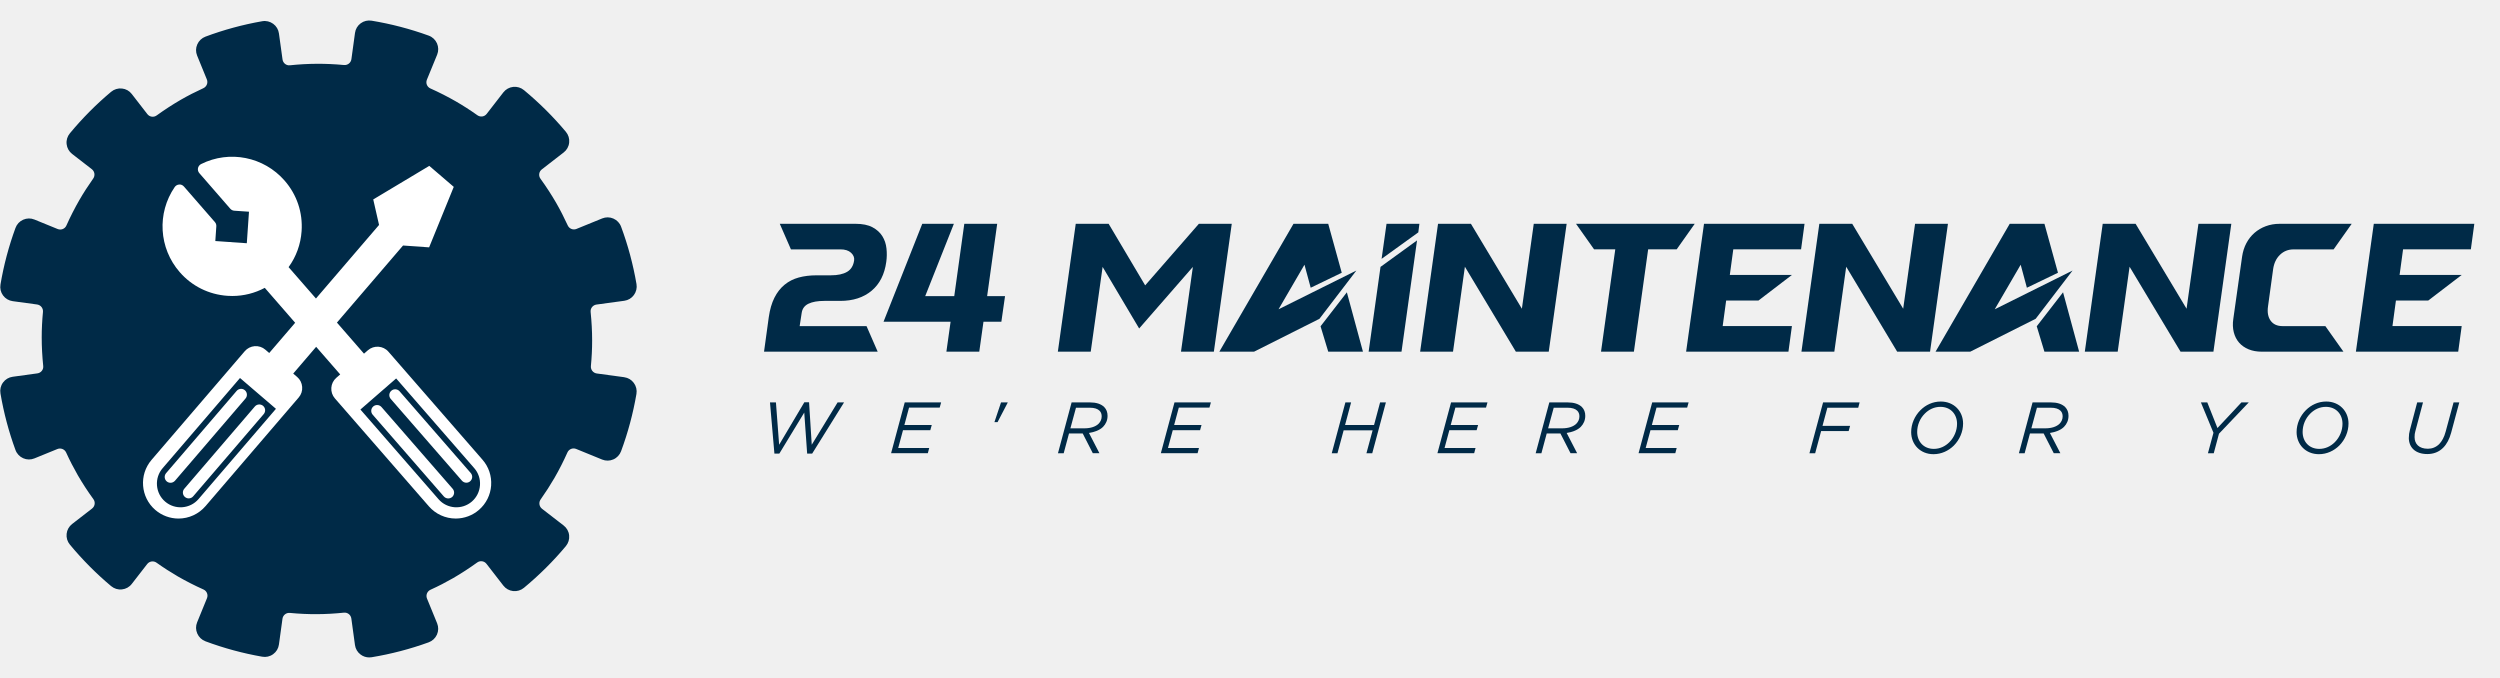
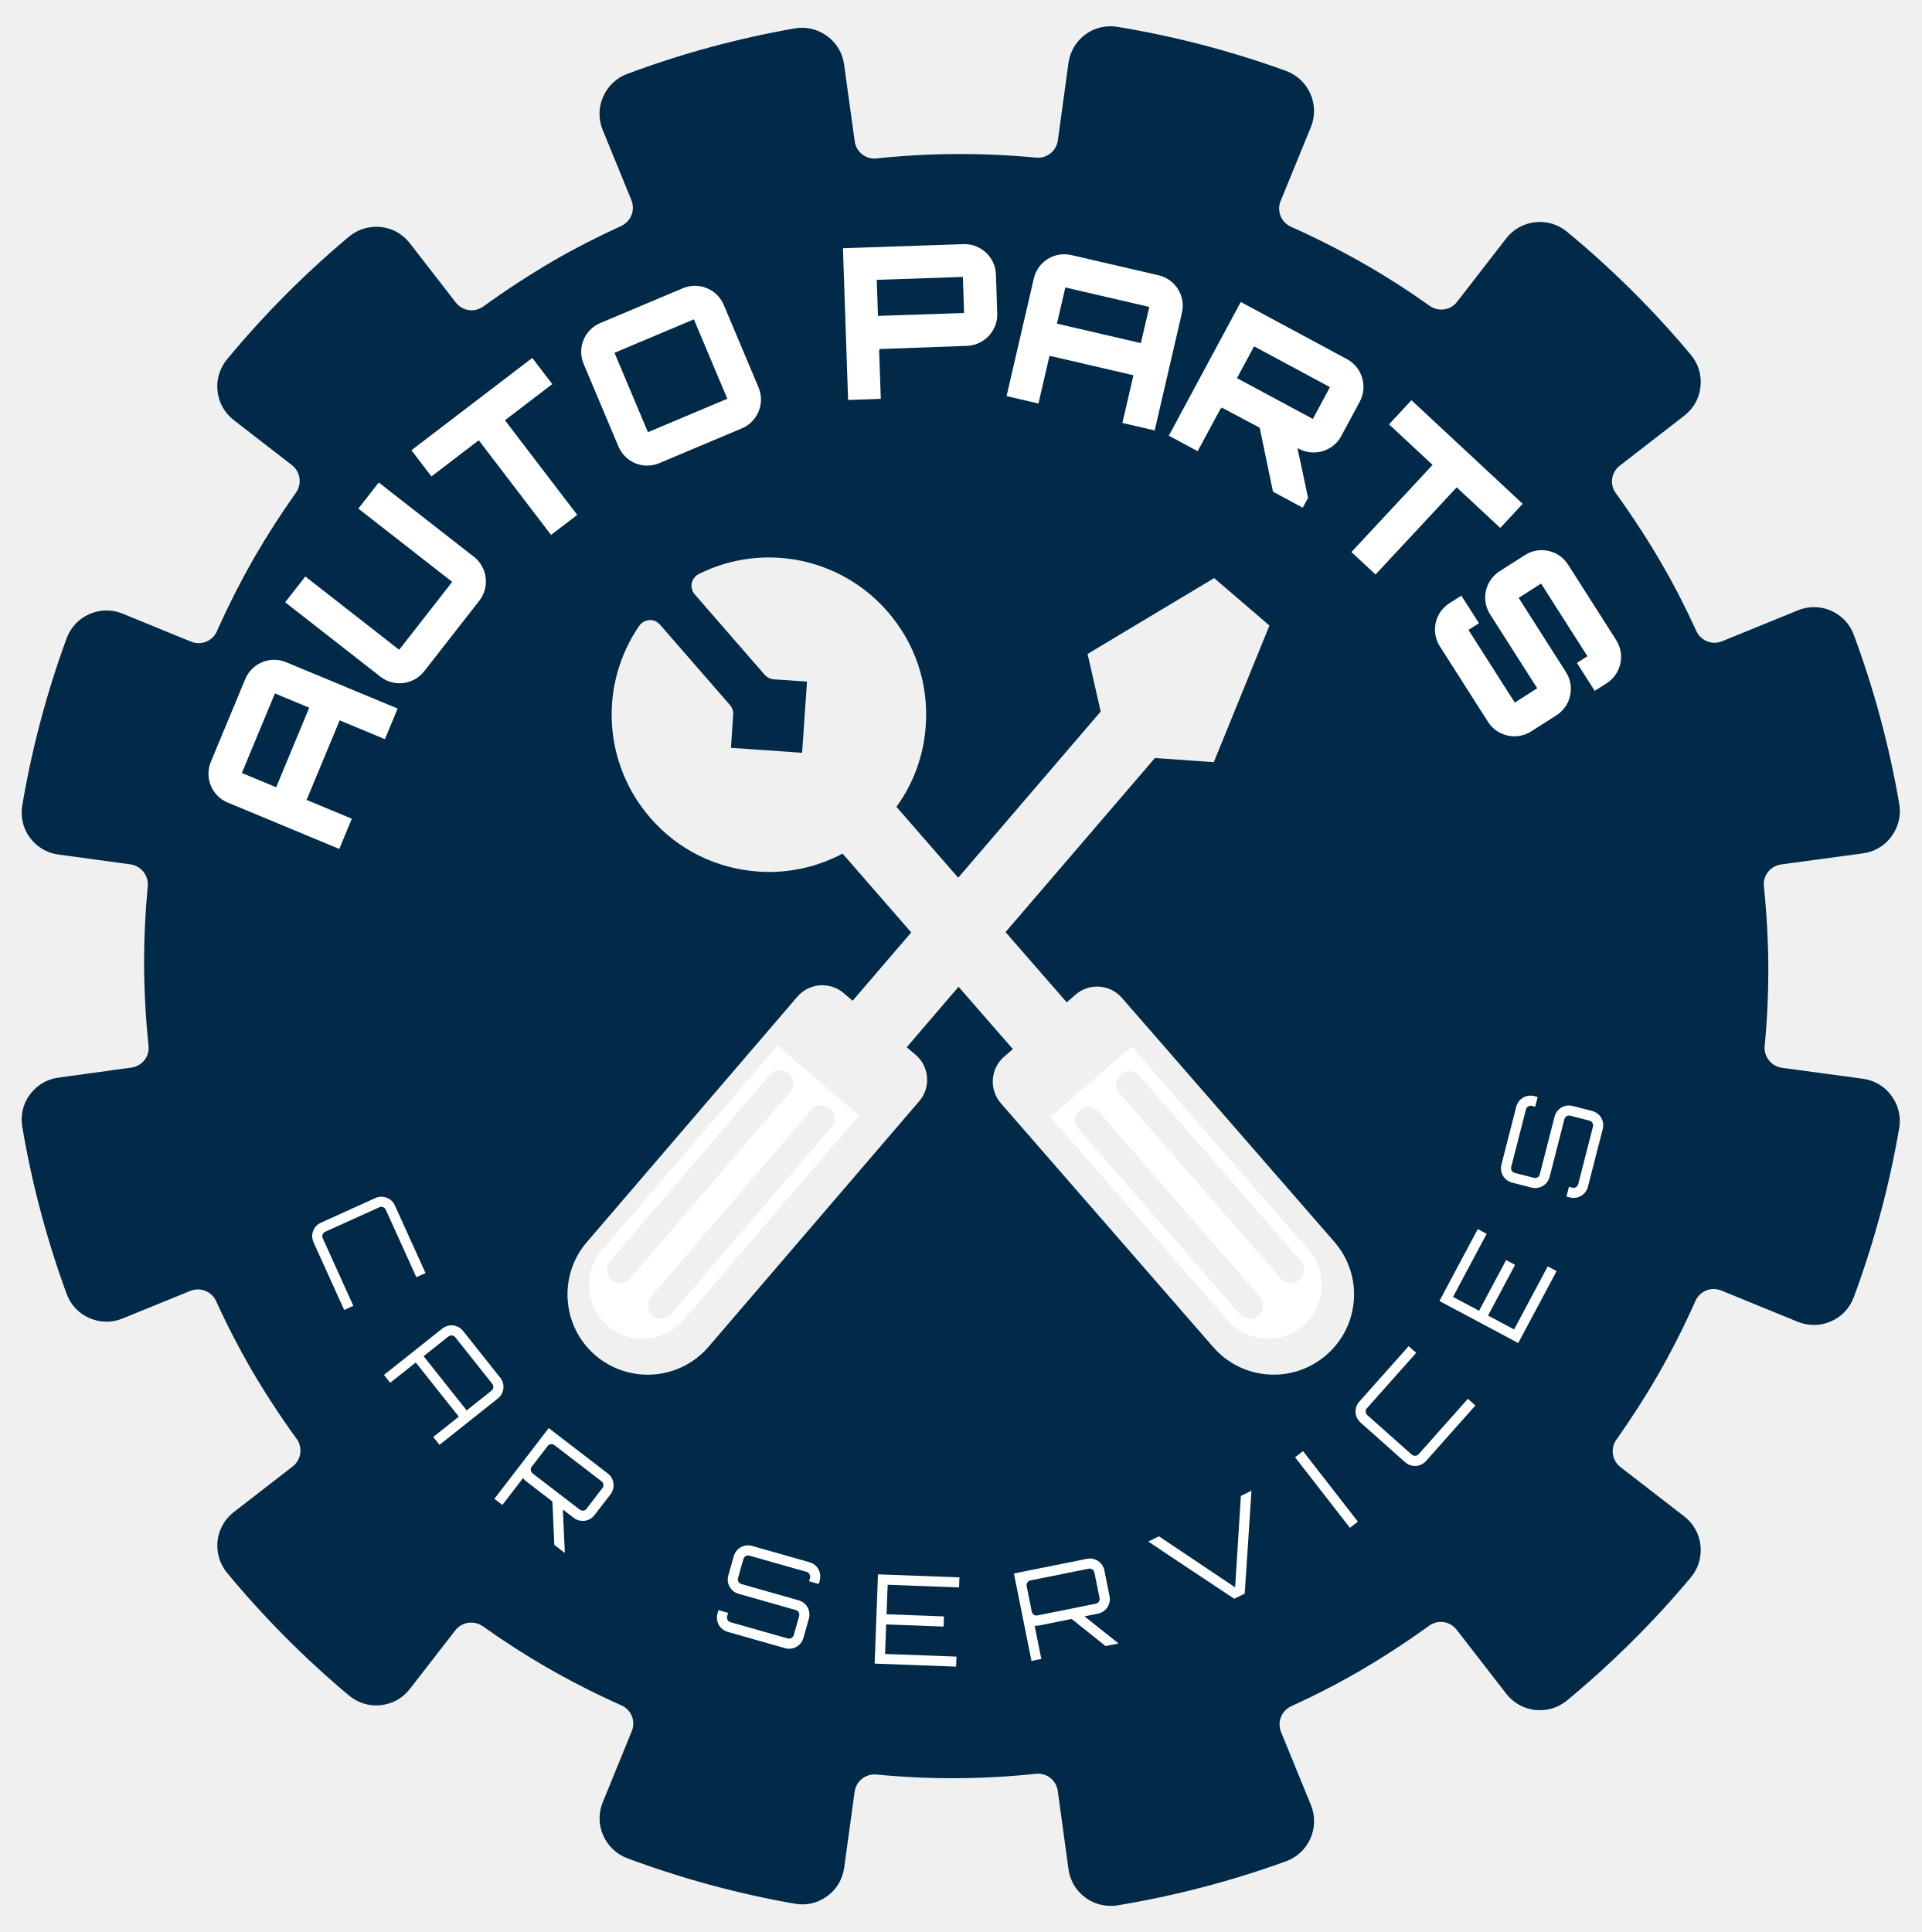
- <svg xmlns="http://www.w3.org/2000/svg" id="Layer_1" data-name="Layer 1" viewBox="270 800 1475 400">
+ <svg xmlns="http://www.w3.org/2000/svg" id="Layer_1" data-name="Layer 1" viewBox="0 0 728 732">
  <defs>
    <style>
      .cls-1 {
        fill: #fff;
      }

      .cls-2 {
        fill: #002a47;
      }
    </style>
  </defs>
  <g>
-     <circle class="cls-1" cx="455.53" cy="1000.2" r="157.43" />
    <g>
-       <g>
-         <path class="cls-2" d="M411.6,1023.02l-45.66,53.23c-2.43,2.83-3.6,6.43-3.32,10.16.28,3.72,1.99,7.12,4.82,9.54,5.84,5.01,14.69,4.34,19.71-1.52l45.66-53.23-21.22-18.18ZM373.22,1083.65c-.65.75-1.61,1.19-2.61,1.19-.82,0-1.62-.28-2.24-.82-1.44-1.24-1.61-3.42-.37-4.86l41.63-48.54c.6-.7,1.44-1.12,2.34-1.19.94-.08,1.83.22,2.51.82,1.44,1.24,1.61,3.42.39,4.86l-41.64,48.54ZM383.97,1092.84c-.65.77-1.61,1.21-2.63,1.21-.82,0-1.61-.3-2.24-.84-.69-.59-1.12-1.42-1.19-2.34-.07-.92.22-1.81.82-2.51l41.63-48.53c.6-.7,1.44-1.12,2.36-1.19.9-.07,1.81.22,2.51.82.69.59,1.11,1.42,1.19,2.34.07.92-.23,1.81-.82,2.51l-41.63,48.53Z" />
-         <path class="cls-2" d="M549.78,1076.18l-46.05-52.9-21.08,18.34,46.07,52.9c5.06,5.81,13.9,6.41,19.71,1.37,2.81-2.46,4.5-5.86,4.76-9.58.27-3.73-.95-7.32-3.4-10.13ZM536.75,1093.24c-.64.54-1.44.84-2.28.84-.99,0-1.93-.42-2.6-1.17l-41.98-48.23c-1.26-1.44-1.11-3.62.33-4.87,1.42-1.24,3.6-1.09,4.86.34l42,48.23c.6.7.9,1.59.84,2.51-.07.92-.49,1.76-1.17,2.36ZM547.4,1083.95c-.62.55-1.42.85-2.26.85-.99,0-1.94-.44-2.6-1.19l-42-48.23c-.6-.69-.89-1.57-.84-2.49.07-.92.49-1.76,1.19-2.36,1.42-1.26,3.6-1.11,4.86.33l42,48.23c.6.69.89,1.57.84,2.49-.07.92-.49,1.76-1.19,2.36Z" />
-         <path class="cls-2" d="M457.1,840.38c-87.71,0-158.82,71.1-158.82,158.82s71.1,158.83,158.82,158.83,158.82-71.1,158.82-158.83-71.1-158.82-158.82-158.82ZM559.78,1086.42c-.39,5.59-2.93,10.69-7.15,14.37-3.8,3.32-8.7,5.15-13.75,5.15-6.09,0-11.85-2.63-15.84-7.2l-55.47-63.7c-3.11-3.58-2.73-9.02.84-12.13l2.31-2-14.19-16.29-13.53,15.79,2.32,1.99c1.73,1.48,2.79,3.57,2.96,5.87.19,2.29-.54,4.51-2.04,6.24l-55,64.12c-3.99,4.64-9.78,7.32-15.92,7.32-5,0-9.85-1.8-13.65-5.05-8.77-7.52-9.78-20.78-2.26-29.57l55-64.12c1.48-1.73,3.57-2.79,5.87-2.98,2.32-.15,4.53.57,6.24,2.05l2.32,1.99,15.3-17.84-17.92-20.6c-5.87,3.13-12.45,4.8-19.19,4.8-.96,0-1.92-.03-2.88-.1-10.94-.76-20.94-5.72-28.14-14-12.3-14.12-13.5-34.74-2.95-50.15.61-.89,1.6-1.45,2.66-1.51.96-.12,2.05.32,2.81,1.19l18.26,20.97c.61.69.91,1.6.84,2.51l-.59,8.67,18.58,1.3,1.28-18.6-8.67-.59c-.93-.07-1.77-.49-2.37-1.18l-18.26-20.99c-.71-.81-.99-1.88-.79-2.95.22-1.04.91-1.95,1.87-2.42,16.71-8.33,36.97-4.31,49.26,9.81,7.22,8.28,10.77,18.85,10,29.8-.52,7.78-3.2,15.06-7.67,21.22l16.14,18.51,37.23-43.4-3.43-15.05,33.07-19.81,14.44,12.39-14.54,35.69-15.38-1.09-39.01,45.47,15.97,18.34,2.29-2c3.58-3.11,9.02-2.74,12.13.84l55.47,63.7c3.69,4.22,5.5,9.63,5.12,15.21Z" />
-       </g>
-       <path class="cls-2" d="M638.31,1022.55l-16.23-2.2c-2.14-.31-3.65-2.23-3.45-4.37.49-5.1.73-10.15.73-15.05,0-5.55-.31-11.2-.89-16.86-.22-2.16,1.29-4.07,3.45-4.38l16.39-2.23c2.29-.31,4.32-1.51,5.68-3.38,1.38-1.89,1.94-4.21,1.54-6.5-1.98-11.51-5.01-22.87-9.06-33.76-.8-2.2-2.43-3.92-4.56-4.86-2.12-.94-4.48-.96-6.61-.09l-15.17,6.19c-2,.82-4.25-.09-5.16-2.05-2.12-4.63-4.43-9.15-6.88-13.41-2.78-4.79-5.88-9.55-9.2-14.14-1.29-1.75-.94-4.19.78-5.52l12.91-10c1.83-1.42,2.99-3.47,3.23-5.79.25-2.34-.44-4.61-1.96-6.41-7.46-8.91-15.78-17.17-24.71-24.56-1.81-1.49-4.05-2.16-6.39-1.91-2.3.26-4.34,1.4-5.77,3.23l-9.84,12.69c-1.31,1.72-3.72,2.05-5.48.8-4.16-2.96-8.42-5.7-12.67-8.15-4.81-2.76-9.87-5.34-15.05-7.66-1.98-.87-2.89-3.16-2.07-5.17l6.06-14.78c.87-2.16.82-4.52-.11-6.66-.96-2.14-2.69-3.76-4.9-4.56-10.87-3.94-22.18-6.9-33.63-8.8-2.31-.38-4.61.16-6.48,1.54-1.87,1.38-3.05,3.38-3.36,5.68l-2.12,15.48c-.31,2.14-2.2,3.65-4.37,3.45-10.84-1.02-21.26-.96-31.9.16-2.14.25-4.08-1.29-4.37-3.45l-2.12-15.34c-.31-2.29-1.51-4.32-3.38-5.68-1.89-1.38-4.21-1.94-6.52-1.52-11.42,2-22.67,5.06-33.45,9.09-2.18.82-3.89,2.45-4.83,4.58-.94,2.12-.96,4.45-.09,6.59l5.74,14.07c.82,2-.09,4.25-2.05,5.17-4.63,2.12-9.15,4.43-13.4,6.88-4.79,2.78-9.55,5.88-14.14,9.19-1.76,1.29-4.19.94-5.52-.78l-9.19-11.87c-1.43-1.85-3.47-2.99-5.79-3.23-2.34-.24-4.61.45-6.41,1.96-8.82,7.39-16.99,15.63-24.31,24.47-1.5,1.81-2.19,4.07-1.92,6.39.25,2.3,1.4,4.34,3.23,5.77l11.65,9.02c1.69,1.33,2.05,3.74.8,5.52-2.96,4.17-5.7,8.42-8.15,12.65-2.76,4.81-5.35,9.87-7.66,15.05-.87,1.98-3.14,2.89-5.17,2.07l-13.69-5.59c-2.16-.89-4.5-.84-6.63.09-2.14.94-3.76,2.67-4.56,4.88-3.94,10.75-6.93,21.98-8.84,33.31-.4,2.32.13,4.63,1.51,6.5,1.38,1.87,3.41,3.07,5.7,3.38l14.4,1.96c2.14.31,3.65,2.23,3.45,4.37-.49,5.1-.74,10.15-.74,15.05,0,5.54.31,11.22.89,16.85.25,2.16-1.29,4.07-3.45,4.37l-14.56,2c-2.3.31-4.32,1.51-5.7,3.38-1.38,1.87-1.91,4.19-1.51,6.5,1.92,11.33,4.9,22.56,8.84,33.31.8,2.2,2.43,3.94,4.56,4.88,2.13.94,4.47.98,6.63.09l13.54-5.52c2-.81,4.27.09,5.17,2.05,2.11,4.65,4.45,9.15,6.88,13.4,2.78,4.79,5.88,9.55,9.22,14.14,1.27,1.76.91,4.19-.8,5.52l-11.78,9.13c-1.82,1.42-2.98,3.47-3.23,5.76-.25,2.31.42,4.59,1.92,6.39,7.32,8.84,15.5,17.08,24.31,24.47,1.81,1.51,4.07,2.23,6.41,1.96,2.32-.25,4.37-1.38,5.79-3.23l9.11-11.74c1.31-1.69,3.74-2.05,5.5-.8,4.16,2.96,8.42,5.7,12.64,8.15,4.81,2.76,9.87,5.35,15.05,7.66,1.99.87,2.9,3.16,2.07,5.17l-5.81,14.23c-.87,2.13-.85,4.47.09,6.59.94,2.14,2.65,3.76,4.83,4.59,10.8,4.03,22.05,7.08,33.45,9.08,2.31.42,4.63-.11,6.52-1.51,1.87-1.36,3.07-3.38,3.38-5.68l2.09-15.19c.29-2.14,2.2-3.65,4.34-3.45,10.87,1.05,21.29.96,31.91-.15,2.18-.22,4.07,1.29,4.38,3.45l2.14,15.63c.31,2.27,1.49,4.3,3.36,5.66,1.49,1.11,3.23,1.67,5.06,1.67.47,0,.94-.02,1.42-.11,11.44-1.89,22.76-4.85,33.63-8.79,2.2-.8,3.94-2.43,4.9-4.56.94-2.14.98-4.5.11-6.66l-5.99-14.63c-.8-2,.09-4.25,2.05-5.17,4.66-2.11,9.15-4.43,13.41-6.88,4.79-2.78,9.55-5.88,14.13-9.19,1.76-1.29,4.19-.94,5.52.78l9.93,12.81c1.43,1.85,3.47,2.98,5.77,3.25,2.31.25,4.58-.42,6.39-1.92,8.93-7.39,17.26-15.65,24.71-24.56,1.51-1.81,2.2-4.07,1.96-6.41-.24-2.32-1.4-4.37-3.23-5.79l-12.78-9.88c-1.69-1.34-2.05-3.74-.81-5.5,2.96-4.19,5.7-8.44,8.15-12.67,2.78-4.81,5.34-9.86,7.66-15.05.89-1.98,3.14-2.89,5.17-2.07l15.32,6.26c2.13.87,4.5.84,6.61-.09,2.14-.94,3.76-2.67,4.56-4.85,4.05-10.89,7.08-22.25,9.06-33.76.4-2.29-.15-4.61-1.54-6.5-1.36-1.87-3.38-3.07-5.68-3.38ZM457.32,1156.85c-86.87,0-157.54-70.67-157.54-157.54,0-52.13,25.45-98.42,64.58-127.11.25-.14.49-.31.73-.48,4.45-3.23,9.09-6.26,13.74-8.95,4.14-2.38,8.53-4.63,13.02-6.68.29-.13.57-.28.83-.44h0c14.41-6.51,29.97-10.92,46.28-12.82.82.16,1.68.2,2.56.12,10.35-1.09,20.46-1.16,31.01-.16.73.07,1.45.04,2.15-.07,15.83,1.74,30.95,5.84,45.02,11.93.69.65,1.5,1.2,2.41,1.61,5.03,2.25,9.95,4.74,14.63,7.44,4.12,2.38,8.26,5.06,12.31,7.93.56.4,1.14.72,1.75.96,12.7,9.39,23.95,20.65,33.33,33.37.26.74.64,1.45,1.13,2.12,3.23,4.48,6.26,9.11,8.95,13.76,2.38,4.14,4.63,8.5,6.68,13.03.21.46.46.89.74,1.29,6.41,14.59,10.68,30.34,12.38,46.83-.04.5-.03,1.02.02,1.55.38,3.67.64,7.34.77,10.97.03,1.26.05,2.53.05,3.8,0,86.86-70.67,157.54-157.54,157.54Z" />
+       <path class="cls-1" d="M294.58,396.13l-66.49,77.51c-3.54,4.12-5.24,9.36-4.83,14.8.41,5.41,2.9,10.36,7.02,13.9,8.51,7.29,21.38,6.31,28.7-2.22l66.49-77.51-30.89-26.48ZM238.7,484.41c-.95,1.1-2.34,1.73-3.8,1.73-1.19,0-2.37-.41-3.27-1.19-2.1-1.8-2.34-4.97-.54-7.07l60.61-70.68c.88-1.02,2.1-1.63,3.41-1.73,1.37-.12,2.66.32,3.66,1.19,2.1,1.8,2.34,4.97.56,7.07l-60.64,70.68ZM254.35,497.8c-.95,1.12-2.34,1.76-3.83,1.76-1.19,0-2.34-.44-3.27-1.22-1-.85-1.63-2.07-1.73-3.41-.1-1.34.32-2.63,1.19-3.66l60.61-70.66c.88-1.02,2.1-1.63,3.44-1.73,1.32-.1,2.63.32,3.66,1.19,1,.85,1.61,2.07,1.73,3.41.1,1.34-.34,2.63-1.19,3.66l-60.61,70.66Z" />
+       <path class="cls-1" d="M495.78,473.54l-67.05-77.02-30.7,26.7,67.07,77.02c7.36,8.46,20.24,9.34,28.7,2,4.1-3.58,6.56-8.53,6.92-13.95.39-5.44-1.39-10.65-4.95-14.75ZM476.81,498.39c-.93.78-2.1,1.22-3.32,1.22-1.44,0-2.8-.61-3.78-1.71l-61.13-70.22c-1.83-2.1-1.61-5.27.49-7.1,2.07-1.8,5.24-1.58,7.07.49l61.15,70.22c.88,1.02,1.32,2.32,1.22,3.66-.1,1.34-.71,2.56-1.71,3.44ZM492.32,484.85c-.9.8-2.07,1.24-3.29,1.24-1.44,0-2.83-.63-3.78-1.73l-61.15-70.22c-.88-1-1.29-2.29-1.22-3.63.1-1.34.71-2.56,1.73-3.44,2.07-1.83,5.24-1.61,7.07.49l61.15,70.22c.88,1,1.29,2.29,1.22,3.63-.1,1.34-.71,2.56-1.73,3.44Z" />
    </g>
+     <path class="cls-2" d="M705.89,408.73l-30.77-4.16c-4.05-.6-6.92-4.23-6.54-8.28.94-9.65,1.39-19.25,1.39-28.51,0-10.52-.58-21.24-1.68-31.96-.43-4.07,2.44-7.72,6.54-8.3l31.07-4.21c4.34-.6,8.19-2.89,10.74-6.42,2.64-3.58,3.69-7.97,2.93-12.31-3.76-21.82-9.51-43.35-17.19-63.97-1.5-4.19-4.59-7.43-8.64-9.22-4.01-1.77-8.48-1.81-12.53-.16l-28.74,11.73c-3.78,1.57-8.06-.16-9.78-3.87-4.01-8.8-8.39-17.35-13.05-25.4-5.26-9.09-11.15-18.11-17.44-26.81-2.44-3.31-1.77-7.92,1.5-10.45l24.46-18.96c3.47-2.69,5.66-6.58,6.11-10.97.47-4.43-.83-8.73-3.72-12.15-14.12-16.88-29.9-32.52-46.82-46.53-3.42-2.82-7.68-4.1-12.11-3.63-4.36.49-8.24,2.66-10.94,6.11l-18.64,24.06c-2.48,3.25-7.05,3.87-10.39,1.5-7.88-5.6-15.94-10.79-23.99-15.42-9.13-5.24-18.71-10.14-28.54-14.53-3.76-1.66-5.48-6-3.92-9.78l11.48-28.02c1.63-4.1,1.57-8.57-.22-12.62-1.81-4.05-5.1-7.12-9.27-8.64-20.59-7.48-42.03-13.09-63.74-16.67-4.39-.72-8.73.29-12.26,2.91s-5.77,6.42-6.38,10.77l-4.01,29.32c-.58,4.05-4.16,6.92-8.26,6.54-20.55-1.92-40.31-1.81-60.47.31-4.05.45-7.72-2.46-8.26-6.56l-4.01-29.07c-.6-4.34-2.89-8.17-6.42-10.74-3.58-2.62-7.97-3.67-12.35-2.89-21.64,3.8-42.97,9.58-63.38,17.23-4.14,1.54-7.39,4.63-9.15,8.68-1.77,4.01-1.81,8.44-.18,12.49l10.9,26.66c1.54,3.8-.18,8.08-3.89,9.8-8.77,4.01-17.35,8.39-25.4,13.03-9.06,5.28-18.08,11.15-26.79,17.44-3.33,2.44-7.92,1.77-10.45-1.48l-17.44-22.49c-2.71-3.49-6.58-5.66-10.97-6.11-4.43-.47-8.73.85-12.15,3.72-16.72,14.01-32.21,29.61-46.08,46.37-2.82,3.42-4.14,7.72-3.63,12.11.47,4.34,2.66,8.21,6.11,10.92l22.09,17.1c3.2,2.53,3.87,7.07,1.5,10.45-5.62,7.9-10.79,15.96-15.44,23.97-5.24,9.11-10.12,18.69-14.5,28.51-1.66,3.76-5.95,5.48-9.8,3.94l-25.94-10.61c-4.1-1.68-8.53-1.59-12.58.18-4.05,1.77-7.12,5.06-8.64,9.24-7.47,20.39-13.14,41.65-16.76,63.12-.76,4.41.25,8.8,2.86,12.33,2.62,3.54,6.47,5.82,10.81,6.4l27.31,3.72c4.05.6,6.92,4.23,6.54,8.28-.92,9.67-1.39,19.25-1.39,28.51,0,10.52.58,21.28,1.68,31.94.47,4.1-2.44,7.72-6.54,8.28l-27.6,3.8c-4.34.58-8.19,2.86-10.81,6.4-2.62,3.56-3.63,7.95-2.86,12.33,3.63,21.46,9.29,42.73,16.76,63.12,1.52,4.19,4.59,7.48,8.64,9.24,4.05,1.77,8.48,1.86,12.58.16l25.65-10.45c3.8-1.52,8.1.16,9.8,3.87,3.98,8.82,8.42,17.35,13.03,25.4,5.28,9.06,11.15,18.11,17.48,26.79,2.39,3.33,1.72,7.95-1.52,10.47l-22.34,17.3c-3.45,2.69-5.64,6.58-6.11,10.92-.47,4.39.81,8.71,3.63,12.11,13.88,16.76,29.36,32.36,46.08,46.37,3.42,2.86,7.72,4.23,12.15,3.72,4.39-.47,8.26-2.62,10.97-6.11l17.26-22.25c2.48-3.2,7.09-3.87,10.43-1.52,7.88,5.62,15.96,10.81,23.95,15.44,9.13,5.24,18.71,10.14,28.54,14.53,3.76,1.63,5.48,6,3.92,9.78l-11.01,26.97c-1.63,4.05-1.59,8.48.18,12.49,1.77,4.05,5.01,7.14,9.15,8.68,20.46,7.63,41.79,13.43,63.38,17.21,4.39.81,8.77-.2,12.35-2.86,3.54-2.57,5.82-6.4,6.42-10.74l3.96-28.78c.54-4.05,4.16-6.92,8.21-6.56,20.59,1.99,40.35,1.84,60.47-.27,4.14-.43,7.72,2.44,8.3,6.54l4.05,29.61c.6,4.3,2.84,8.15,6.38,10.72,2.82,2.1,6.11,3.16,9.58,3.16.9,0,1.77-.02,2.69-.2,21.71-3.58,43.15-9.2,63.74-16.67,4.16-1.5,7.45-4.59,9.27-8.64,1.79-4.05,1.86-8.53.22-12.62l-11.35-27.73c-1.52-3.78.16-8.06,3.87-9.78,8.82-4.01,17.35-8.39,25.4-13.05,9.06-5.26,18.11-11.12,26.79-17.41,3.33-2.46,7.95-1.77,10.47,1.48l18.8,24.26c2.71,3.49,6.58,5.64,10.94,6.15,4.39.47,8.68-.81,12.11-3.63,16.92-14.01,32.7-29.66,46.82-46.53,2.89-3.42,4.19-7.72,3.72-12.15-.45-4.41-2.64-8.28-6.11-10.99l-24.22-18.73c-3.22-2.53-3.89-7.07-1.52-10.41,5.62-7.95,10.81-16,15.44-24.02,5.28-9.11,10.12-18.69,14.5-28.54,1.7-3.74,5.95-5.48,9.8-3.92l29.03,11.86c4.05,1.63,8.53,1.59,12.53-.18,4.05-1.77,7.14-5.06,8.64-9.2,7.68-20.64,13.43-42.14,17.19-63.97.76-4.34-.29-8.73-2.93-12.31-2.55-3.54-6.4-5.82-10.74-6.42ZM512.94,492.52c-.56,8.1-4.25,15.49-10.39,20.84-5.51,4.81-12.62,7.48-19.94,7.48-8.84,0-17.19-3.8-22.96-10.45l-80.46-92.39c-4.52-5.21-3.96-13.09,1.21-17.61l3.36-2.89-20.59-23.63-19.63,22.9,3.38,2.89c2.51,2.15,4.05,5.17,4.3,8.5.27,3.33-.78,6.56-2.95,9.06l-79.79,93.02c-5.77,6.74-14.17,10.61-23.1,10.61-7.25,0-14.28-2.62-19.79-7.32-12.71-10.92-14.19-30.15-3.27-42.9l79.77-92.99c2.15-2.53,5.17-4.05,8.53-4.32,3.36-.22,6.56.83,9.06,2.98l3.36,2.86,22.2-25.87-26.01-29.88c-8.53,4.54-18.06,6.96-27.84,6.96-1.39,0-2.78-.04-4.16-.16-15.87-1.1-30.37-8.28-40.82-20.3-17.84-20.48-19.58-50.38-4.27-72.74.9-1.3,2.33-2.1,3.87-2.22,1.39-.16,2.98.47,4.07,1.75l26.48,30.42c.9,1.01,1.32,2.33,1.23,3.63l-.85,12.58,26.95,1.88,1.86-26.97-12.58-.85c-1.34-.11-2.57-.72-3.45-1.72l-26.48-30.44c-1.03-1.16-1.45-2.73-1.16-4.27.34-1.5,1.32-2.82,2.73-3.51,24.24-12.09,53.63-6.24,71.44,14.23,10.47,12.02,15.62,27.35,14.5,43.24-.76,11.28-4.63,21.84-11.12,30.77l23.41,26.86,53.98-62.96-4.97-21.82,47.96-28.74,20.95,17.97-21.08,51.77-22.31-1.57-56.6,65.96,23.19,26.61,3.31-2.91c5.19-4.52,13.07-3.98,17.59,1.21l80.46,92.41c5.35,6.13,7.99,13.97,7.43,22.07Z" />
  </g>
  <g>
    <g>
-       <path class="cls-2" d="M760.25,962.43c4.02,0,7.2-.68,9.54-2.05,2.33-1.36,3.72-3.63,4.15-6.79.22-1.65-.4-3.14-1.83-4.47-1.44-1.33-3.52-1.99-6.25-1.99h-29.21l-6.58-15.09h44.63c4.17,0,7.53.68,10.08,2.05,2.55,1.37,4.49,3.13,5.82,5.28,1.33,2.16,2.14,4.57,2.42,7.22.29,2.66.25,5.28-.11,7.87-1.01,7.4-3.9,13.1-8.68,17.09-4.78,3.99-10.94,5.98-18.49,5.98h-9.38c-3.95,0-7.08.56-9.38,1.67-2.3,1.11-3.63,2.93-3.99,5.44l-1.19,7.76h39.45l6.58,15.09h-67.05l2.8-20.37c.65-4.53,1.76-8.35,3.34-11.48,1.58-3.13,3.57-5.68,5.98-7.65,2.41-1.98,5.19-3.4,8.35-4.26,3.16-.86,6.65-1.29,10.46-1.29h8.52Z" />
-       <path class="cls-2" d="M814.14,932.03h18.65l-16.92,42.69h17.14l5.93-42.69h19.4l-5.93,42.69h10.56l-2.16,15.09h-10.56l-2.48,17.68h-19.4l2.48-17.68h-39.56l22.85-57.78Z" />
-       <path class="cls-2" d="M904.69,932.03h19.4l21.56,36.33,31.69-36.33h19.4l-10.56,75.46h-19.4l7.01-50.02-31.69,36.33-21.56-36.33-7.01,50.02h-19.4l10.56-75.46Z" />
-       <path class="cls-2" d="M1043.31,969.76l-3.67-13.58-15.31,26.3,45.92-22.85-21.77,28.46-38.59,19.4h-20.48l43.76-75.46h20.48l7.98,28.89-18.32,8.84ZM1053.66,1007.49l-4.53-14.98,15.52-20.05,9.49,35.03h-20.48Z" />
-       <path class="cls-2" d="M1084.49,957.47l21.56-15.63-9.16,65.65h-19.4l7.01-50.02ZM1085.14,952.73l2.91-20.7h19.4l-.65,5.07-21.67,15.63Z" />
-       <path class="cls-2" d="M1118.44,932.03h19.4l30.07,50.12,7.01-50.12h19.4l-10.56,75.46h-19.4l-30.07-50.12-7.01,50.12h-19.4l10.56-75.46Z" />
-       <path class="cls-2" d="M1199.83,932.03h70.07l-10.67,15.09h-16.82l-8.41,60.37h-19.4l8.41-60.37h-12.5l-10.67-15.09Z" />
-       <path class="cls-2" d="M1275.39,932.03h59.29l-2.05,15.09h-39.99l-2.05,15.09h36.65l-19.73,15.09h-19.08l-2.05,15.09h40.85l-2.05,15.09h-60.37l10.56-75.46Z" />
-       <path class="cls-2" d="M1343.41,932.03h19.4l30.07,50.12,7.01-50.12h19.4l-10.56,75.46h-19.4l-30.07-50.12-7.01,50.12h-19.4l10.56-75.46Z" />
-       <path class="cls-2" d="M1465.86,969.76l-3.66-13.58-15.31,26.3,45.92-22.85-21.77,28.46-38.59,19.4h-20.48l43.77-75.46h20.48l7.98,28.89-18.33,8.84ZM1476.21,1007.49l-4.53-14.98,15.52-20.05,9.49,35.03h-20.48Z" />
-       <path class="cls-2" d="M1510.6,932.03h19.4l30.07,50.12,7.01-50.12h19.4l-10.56,75.46h-19.4l-30.07-50.12-7.01,50.12h-19.4l10.56-75.46Z" />
-       <path class="cls-2" d="M1604.38,1007.49c-2.88,0-5.44-.47-7.71-1.4-2.26-.93-4.13-2.25-5.61-3.93-1.47-1.69-2.52-3.74-3.13-6.14-.61-2.41-.7-5.05-.27-7.92l5.17-36.65c.43-2.95,1.27-5.61,2.53-7.98,1.26-2.37,2.86-4.4,4.8-6.09,1.94-1.69,4.17-3,6.68-3.93,2.51-.93,5.21-1.4,8.08-1.4h42.58l-10.67,15.09h-23.61c-3.16,0-5.84,1.06-8.03,3.18-2.19,2.12-3.54,4.94-4.04,8.46l-3.02,21.99c-.5,3.52.02,6.34,1.56,8.46,1.54,2.12,3.9,3.18,7.06,3.18h25.22l10.67,15.09h-48.29Z" />
-       <path class="cls-2" d="M1670.56,932.03h59.29l-2.05,15.09h-39.99l-2.05,15.09h36.65l-19.73,15.09h-19.08l-2.05,15.09h40.85l-2.05,15.09h-60.37l10.56-75.46Z" />
+       <circle class="cls-2" cx="112.33" cy="394.52" r="9.24" />
+       <circle class="cls-2" cx="601.96" cy="352.08" r="9.24" />
    </g>
    <g>
-       <path class="cls-2" d="M724.29,1037.42h3.51l1.89,24.98,14.87-25.06h2.79l1.58,25.06,15.25-24.98h3.81l-18.81,30.2h-2.96l-1.71-24.21-14.7,24.21h-2.91l-2.61-30.2Z" />
-       <path class="cls-2" d="M803.8,1037.42h21.47l-.86,3.08h-18.08l-2.74,10.24h16.15l-.86,3.08h-16.11l-2.83,10.5h18.29l-.81,3.08h-21.68l8.05-29.99Z" />
-       <path class="cls-2" d="M860.61,1037.42h3.94l-.04.21-5.96,11.44h-1.84l3.9-11.65Z" />
-       <path class="cls-2" d="M908.81,1055.76h-8.1l-3.13,11.65h-3.38l8.05-29.99h10.8c3.73,0,6.56.9,8.44,2.74,1.33,1.37,1.97,3.08,1.97,5.18,0,2.61-.99,4.8-2.66,6.51-2.01,2.01-5.1,3.08-8.31,3.6l6.17,11.95h-3.9l-5.96-11.65ZM909.66,1052.72c3.94,0,6.86-1.07,8.53-2.74,1.16-1.2,1.8-2.61,1.8-4.37,0-1.33-.43-2.44-1.24-3.26-1.16-1.16-3-1.8-5.87-1.8h-8.05l-3.3,12.17h8.14Z" />
-       <path class="cls-2" d="M962.96,1037.42h21.47l-.86,3.08h-18.08l-2.74,10.24h16.15l-.86,3.08h-16.11l-2.83,10.5h18.29l-.81,3.08h-21.68l8.05-29.99Z" />
-       <path class="cls-2" d="M1063.77,1037.42h3.38l-3.56,13.32h17.1l3.56-13.32h3.43l-8.05,29.99h-3.43l3.64-13.5h-17.09l-3.64,13.5h-3.38l8.05-29.99Z" />
-       <path class="cls-2" d="M1126.14,1037.42h21.47l-.86,3.08h-18.08l-2.74,10.24h16.15l-.86,3.08h-16.11l-2.83,10.5h18.29l-.81,3.08h-21.68l8.05-29.99Z" />
-       <path class="cls-2" d="M1190.66,1055.76h-8.1l-3.13,11.65h-3.38l8.05-29.99h10.8c3.73,0,6.56.9,8.44,2.74,1.33,1.37,1.97,3.08,1.97,5.18,0,2.61-.99,4.8-2.66,6.51-2.01,2.01-5.1,3.08-8.31,3.6l6.17,11.95h-3.9l-5.96-11.65ZM1191.52,1052.72c3.94,0,6.86-1.07,8.53-2.74,1.16-1.2,1.8-2.61,1.8-4.37,0-1.33-.43-2.44-1.24-3.26-1.16-1.16-3-1.8-5.87-1.8h-8.05l-3.3,12.17h8.14Z" />
-       <path class="cls-2" d="M1244.81,1037.42h21.47l-.86,3.08h-18.08l-2.74,10.24h16.15l-.86,3.08h-16.11l-2.83,10.5h18.29l-.81,3.08h-21.68l8.05-29.99Z" />
-       <path class="cls-2" d="M1345.62,1037.42h21.55l-.81,3.13h-18.21l-2.87,10.71h16.28l-.86,3.08h-16.24l-3.51,13.07h-3.38l8.05-29.99Z" />
-       <path class="cls-2" d="M1428.22,1049.89c0,4.84-2.06,9.55-5.44,12.98-3.13,3.08-7.28,5.1-12.04,5.1-7.76,0-13.15-5.7-13.15-13.03,0-4.84,2.06-9.51,5.48-12.94,3.08-3.08,7.24-5.1,12-5.1,7.75,0,13.15,5.7,13.15,12.98ZM1420.12,1060.9c2.91-2.91,4.54-6.9,4.54-10.88,0-5.65-3.81-9.98-9.81-9.98-3.64,0-6.77,1.54-9.17,3.94-2.91,2.87-4.54,6.81-4.54,10.88,0,5.66,3.81,9.98,9.81,9.98,3.64,0,6.77-1.54,9.17-3.94Z" />
-       <path class="cls-2" d="M1475.77,1055.76h-8.1l-3.13,11.65h-3.38l8.05-29.99h10.8c3.73,0,6.56.9,8.44,2.74,1.33,1.37,1.97,3.08,1.97,5.18,0,2.61-.99,4.8-2.66,6.51-2.01,2.01-5.1,3.08-8.31,3.6l6.17,11.95h-3.9l-5.96-11.65ZM1476.63,1052.72c3.94,0,6.86-1.07,8.53-2.74,1.16-1.2,1.8-2.61,1.8-4.37,0-1.33-.43-2.44-1.24-3.26-1.16-1.16-3-1.8-5.87-1.8h-8.05l-3.3,12.17h8.14Z" />
-       <path class="cls-2" d="M1575.94,1055.33l-7.41-17.91h3.77l6,15.12,14.14-15.12h4.33l-17.57,18.47-3.09,11.53h-3.43l3.26-12.08Z" />
-       <path class="cls-2" d="M1655.62,1049.89c0,4.84-2.06,9.55-5.44,12.98-3.13,3.08-7.28,5.1-12.04,5.1-7.76,0-13.15-5.7-13.15-13.03,0-4.84,2.06-9.51,5.48-12.94,3.08-3.08,7.24-5.1,12-5.1,7.75,0,13.15,5.7,13.15,12.98ZM1647.53,1060.9c2.91-2.91,4.54-6.9,4.54-10.88,0-5.65-3.81-9.98-9.81-9.98-3.64,0-6.77,1.54-9.17,3.94-2.91,2.87-4.54,6.81-4.54,10.88,0,5.66,3.81,9.98,9.81,9.98,3.64,0,6.77-1.54,9.17-3.94Z" />
-       <path class="cls-2" d="M1691.22,1058.29c0-1.59.21-3.13.64-4.67l4.28-16.19h3.43l-4.54,17.09c-.3.9-.43,2.06-.43,3.38,0,3.94,2.53,6.86,7.84,6.86,2.53,0,4.8-.9,6.68-2.74,1.54-1.59,2.96-4.03,3.81-7.33l4.67-17.27h3.38l-4.8,17.87c-1.03,3.81-2.61,6.77-4.71,8.87-2.48,2.49-5.61,3.73-9.34,3.73-7.15,0-10.93-3.98-10.93-9.6Z" />
+       <path class="cls-1" d="M92.88,257.35c2.52-6.06,9.45-8.98,15.51-6.46l42.26,17.57-4.82,11.6-17.14-7.13-12.53,30.14,17.14,7.13-4.76,11.45-42.25-17.57c-6.06-2.52-8.91-9.42-6.39-15.48l12.99-31.25ZM117.16,268.14l-13-5.41-12.53,30.14,13,5.41,12.53-30.14Z" />
+       <path class="cls-1" d="M151.24,246.19l20.09-25.72-35.56-27.77,7.73-9.9,36.06,28.17c5.17,4.04,6.03,11.51,2.04,16.62l-20.88,26.73c-4.04,5.17-11.45,6.08-16.62,2.04l-36.06-28.17,7.63-9.77,35.56,27.77Z" />
+       <path class="cls-1" d="M201.66,135.61l7.58,9.92-17.93,13.7,27.39,35.86-9.92,7.58-27.39-35.86-17.93,13.7-7.58-9.92,45.77-34.97Z" />
+       <path class="cls-1" d="M258.71,109.21c5.97-2.52,12.96.27,15.51,6.32l13.17,31.26c2.55,6.05-.34,12.99-6.32,15.51l-31.26,13.17c-6.05,2.55-12.96-.27-15.51-6.32l-13.17-31.26c-2.55-6.05.27-12.96,6.32-15.51l31.26-13.17ZM245.48,163.75l30.08-12.67-12.67-30.08-30.08,12.67,12.67,30.08Z" />
+       <path class="cls-1" d="M365.02,92.5c6.56-.22,12.09,4.95,12.31,11.43l.5,14.87c.22,6.48-4.96,12.01-11.51,12.24l-33.26,1.21c.16,0,.25.15.26.47,0,0-.16,0-.24-.07l.63,18.47-12.39.42-1.95-57.49,45.65-1.55ZM332.64,119.69l32.62-1.1-.46-13.67-32.62,1.11.46,13.67Z" />
+       <path class="cls-1" d="M438.87,104.27c6.39,1.48,10.42,7.83,8.94,14.23l-10.33,44.58-12.24-2.83,4.19-18.08-31.8-7.37-4.19,18.08-12.08-2.8,10.33-44.58c1.48-6.39,7.82-10.34,14.21-8.86l32.97,7.64ZM432.25,130l3.18-13.72-31.8-7.37-3.18,13.72,31.8,7.37Z" />
+       <path class="cls-1" d="M508.16,165.24c-3.07,5.71-10.33,7.89-16.11,4.78l-.49-.27c1.32,6.16,2.77,12.75,4.02,18.88l-2.01,3.73-11.27-6.06-5.04-24.24-14.55-7.74c.14.08.14.25-.02.54,0,0-.14-.08-.17-.18l-8.76,16.27-10.92-5.88,27.25-50.65,40.22,21.64c5.78,3.11,7.96,10.37,4.89,16.07l-7.05,13.1ZM468.66,143.27l28.74,15.46,6.48-12.05-28.74-15.46-6.48,12.05Z" />
+       <path class="cls-1" d="M576.91,190.89l-8.5,9.13-16.51-15.37-30.75,33.02-9.13-8.51,30.75-33.02-16.51-15.37,8.5-9.13,42.15,39.25Z" />
+       <path class="cls-1" d="M604.2,261.76l-6.75-10.59,3.98-2.54-17.55-27.52-8.5,5.42,17.93,28.13c3.48,5.46,1.91,12.82-3.62,16.35l-9.58,6.11c-5.53,3.53-12.87,1.84-16.35-3.62l-18.23-28.6c-3.53-5.53-1.91-12.82,3.62-16.35l4.52-2.88,6.67,10.46-3.98,2.54,17.55,27.52,8.5-5.42-17.85-28c-3.53-5.53-1.91-12.82,3.62-16.35l9.58-6.11c5.53-3.53,12.82-1.91,16.35,3.62l18.23,28.6c3.48,5.46,1.91,12.82-3.62,16.35l-4.52,2.88Z" />
+     </g>
+     <g>
+       <path class="cls-1" d="M146.16,458.31c-.41-.9-1.53-1.32-2.43-.91l-20.55,9.31c-.9.41-1.32,1.53-.91,2.43l11.6,25.6-3.47,1.57-11.6-25.6c-1.3-2.87-.06-6.16,2.81-7.46l20.55-9.31c2.87-1.3,6.17-.06,7.46,2.81l11.6,25.6-3.47,1.57-11.6-25.6Z" />
+       <path class="cls-1" d="M189.51,521.96c1.96,2.47,1.56,5.97-.91,7.92l-22.08,17.54-2.37-2.98,9.68-7.69-16.31-20.53-9.68,7.69-2.37-2.98,22.08-17.54c2.47-1.96,5.96-1.56,7.92.91l14.03,17.66ZM176.81,534.38l9.42-7.48c.77-.61.91-1.8.29-2.58l-14.03-17.66c-.61-.77-1.8-.91-2.58-.3l-9.42,7.48,16.31,20.53Z" />
+       <path class="cls-1" d="M225.26,574.03c-1.89,2.46-5.41,2.95-7.91,1.04l-4.1-3.15.75,16.46-3.99-3.06-.71-16.43-9.84-7.56c-.37-.29-.84-.76-1.34-1.27l-7.79,10.13-3.02-2.32,20.59-26.79,22.36,17.18c2.5,1.92,2.92,5.45,1.03,7.91l-6.04,7.86ZM219.7,572c.78.6,1.9.45,2.5-.33l6.04-7.86c.6-.78.48-1.94-.3-2.54l-17.88-13.74c-.78-.6-1.97-.45-2.57.34l-6.04,7.86c-.6.78-.42,1.93.36,2.53l17.88,13.74Z" />
+       <path class="cls-1" d="M310.19,600.14l-3.66-1.04.36-1.27c.27-.95-.31-1.99-1.26-2.26l-21.7-6.17c-.95-.27-1.99.31-2.26,1.26l-2.07,7.28c-.27.95.33,1.95,1.28,2.22l21.7,6.17c3.03.86,4.73,3.98,3.88,6.97l-2.07,7.28c-.86,3.03-3.94,4.74-6.97,3.88l-21.7-6.17c-3.03-.86-4.74-3.94-3.88-6.97l.36-1.27,3.66,1.04-.36,1.27c-.27.95.31,1.99,1.26,2.26l21.7,6.17c.95.27,1.99-.31,2.26-1.26l2.07-7.28c.27-.95-.33-1.95-1.27-2.22l-21.7-6.17c-3.03-.86-4.73-3.98-3.88-6.97l2.07-7.28c.86-3.03,3.94-4.74,6.97-3.88l21.7,6.17c3.03.86,4.74,3.94,3.88,6.97l-.36,1.27Z" />
+       <path class="cls-1" d="M363.36,601.45l-27.05-1.01-.42,11.18,21.75.81-.14,3.85-21.75-.81-.42,11.18,27.05,1.01-.14,3.8-30.86-1.15,1.26-33.82,30.86,1.15-.14,3.8Z" />
+       <path class="cls-1" d="M420.38,604.75c.61,3.04-1.33,6.02-4.42,6.64l-5.07,1.02,12.9,10.26-4.93.99-12.85-10.27-12.17,2.45c-.46.09-1.12.13-1.83.18l2.52,12.53-3.73.75-6.66-33.13,27.65-5.56c3.09-.62,6.03,1.38,6.64,4.42l1.95,9.72ZM415.2,607.61c.97-.19,1.59-1.14,1.4-2.1l-1.96-9.72c-.19-.97-1.14-1.64-2.11-1.45l-22.12,4.45c-.97.19-1.63,1.19-1.44,2.16l1.95,9.72c.19.97,1.18,1.58,2.15,1.39l22.12-4.45Z" />
+       <path class="cls-1" d="M470.15,566.77l4-1.98c-.85,13.47-1.69,25.57-2.56,39l-3.96,1.95c-10.93-7.29-21.7-14.35-32.55-21.68l4-1.98,28.88,19.34,2.18-34.67Z" />
+       <path class="cls-1" d="M490.67,552.14l3.01-2.34,20.78,26.72-3.01,2.34-20.78-26.72Z" />
+       <path class="cls-1" d="M517.87,533.55c-.66.74-.59,1.93.15,2.59l16.86,14.99c.74.66,1.93.59,2.59-.15l18.68-21,2.84,2.53-18.68,21.01c-2.09,2.35-5.61,2.56-7.96.47l-16.86-14.99c-2.35-2.09-2.56-5.61-.47-7.96l18.68-21,2.85,2.53-18.68,21.01Z" />
+       <path class="cls-1" d="M563.25,467.48l-12.74,23.89,9.87,5.26,10.24-19.2,3.4,1.81-10.24,19.2,9.87,5.26,12.74-23.89,3.36,1.79-14.53,27.25-29.86-15.92,14.53-27.25,3.36,1.79Z" />
+       <path class="cls-1" d="M582.59,415.63l-.94,3.69-1.27-.33c-.96-.24-1.98.36-2.23,1.32l-5.6,21.85c-.25.96.37,1.99,1.32,2.23l7.33,1.88c.96.24,1.94-.38,2.18-1.33l5.6-21.85c.78-3.05,3.86-4.83,6.86-4.06l7.33,1.88c3.05.78,4.84,3.81,4.06,6.86l-5.6,21.85c-.78,3.05-3.81,4.84-6.86,4.06l-1.28-.33.94-3.69,1.28.33c.96.24,1.98-.36,2.23-1.32l5.6-21.85c.24-.96-.37-1.99-1.32-2.23l-7.33-1.88c-.96-.24-1.94.38-2.19,1.33l-5.59,21.85c-.78,3.05-3.86,4.83-6.86,4.06l-7.33-1.88c-3.05-.78-4.85-3.81-4.06-6.86l5.59-21.85c.78-3.05,3.81-4.85,6.86-4.06l1.27.33Z" />
    </g>
  </g>
</svg>
